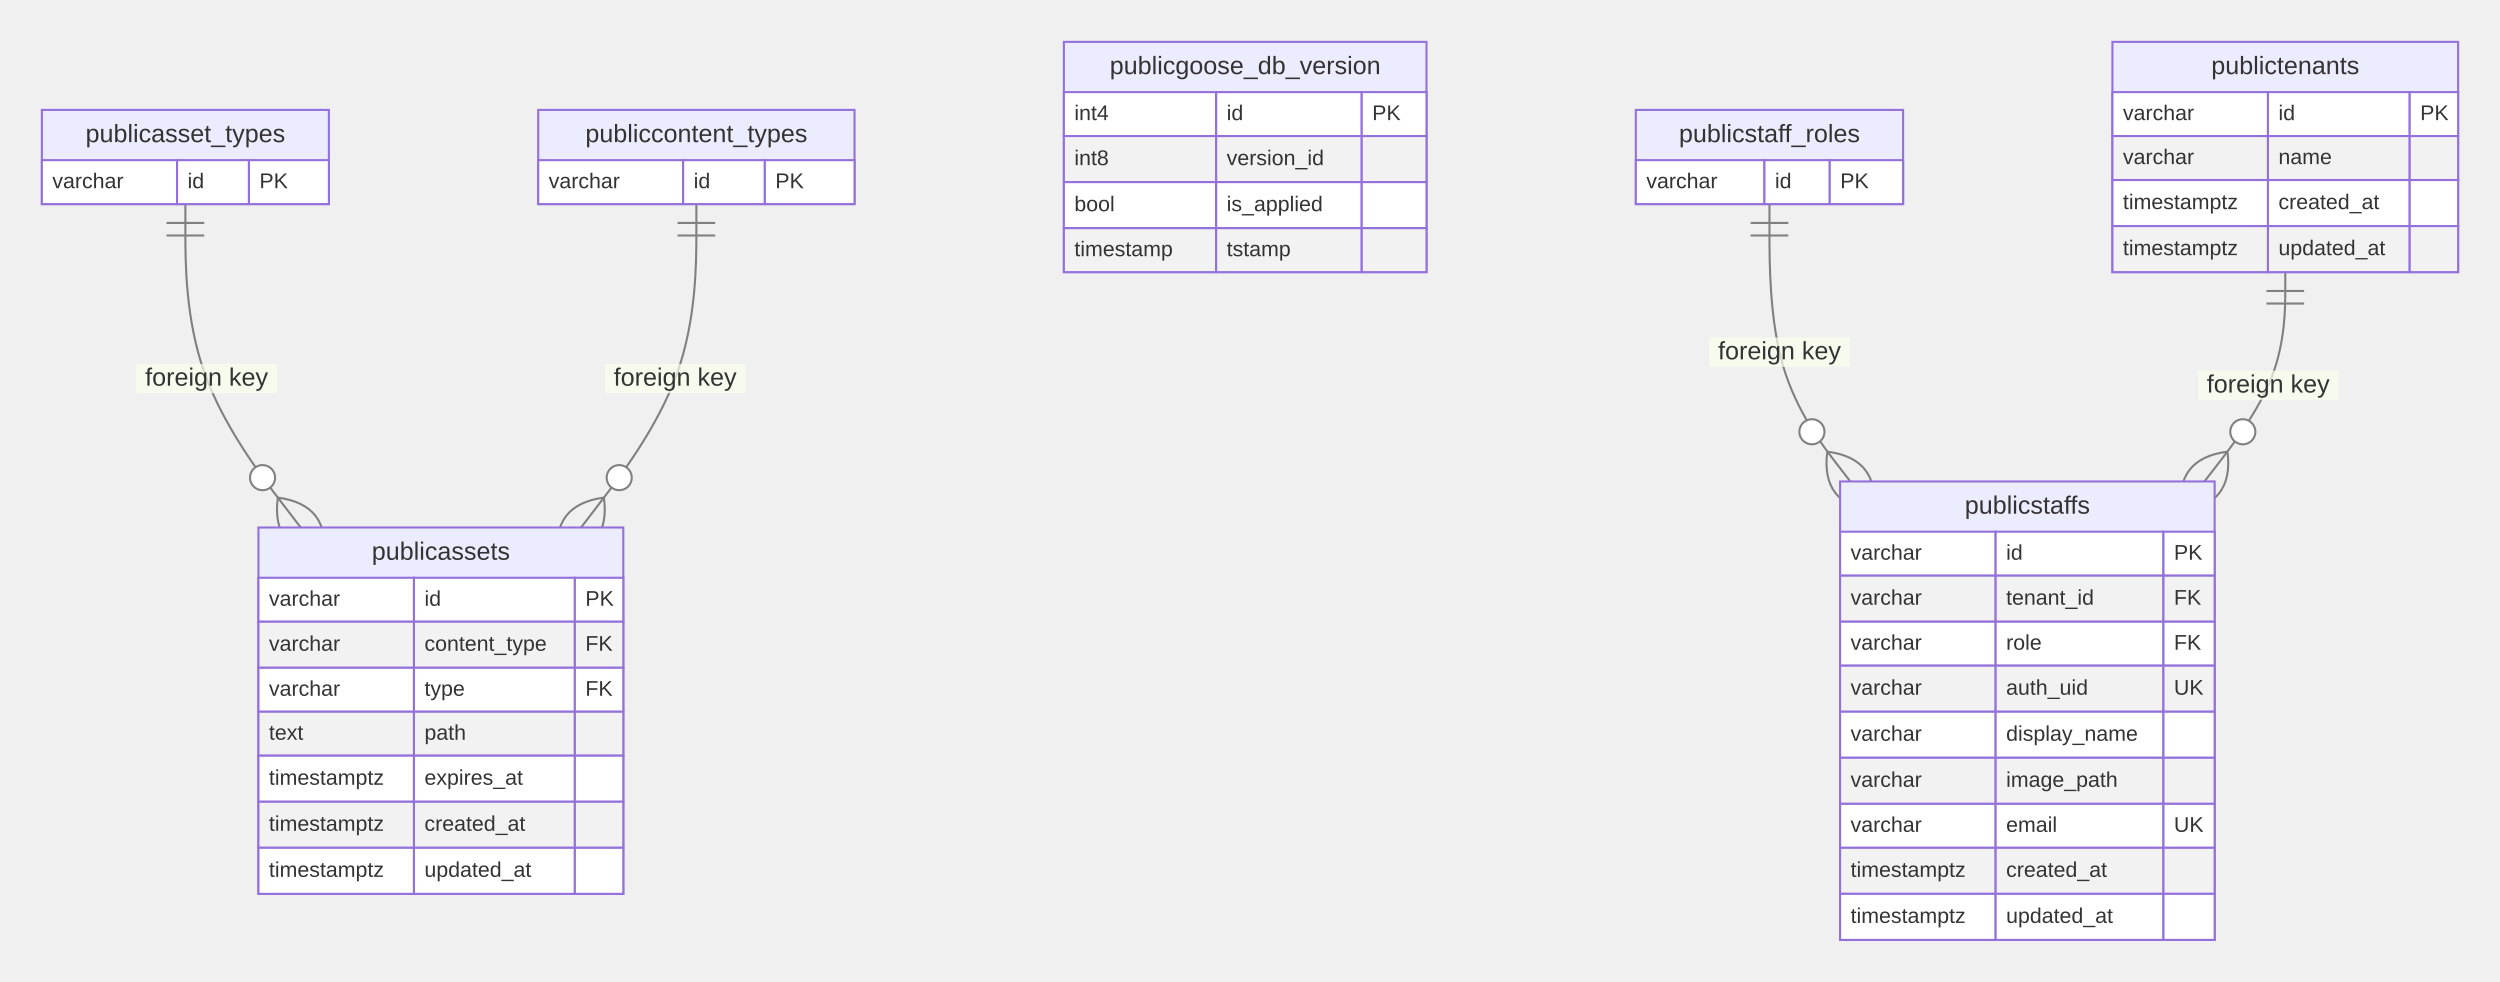
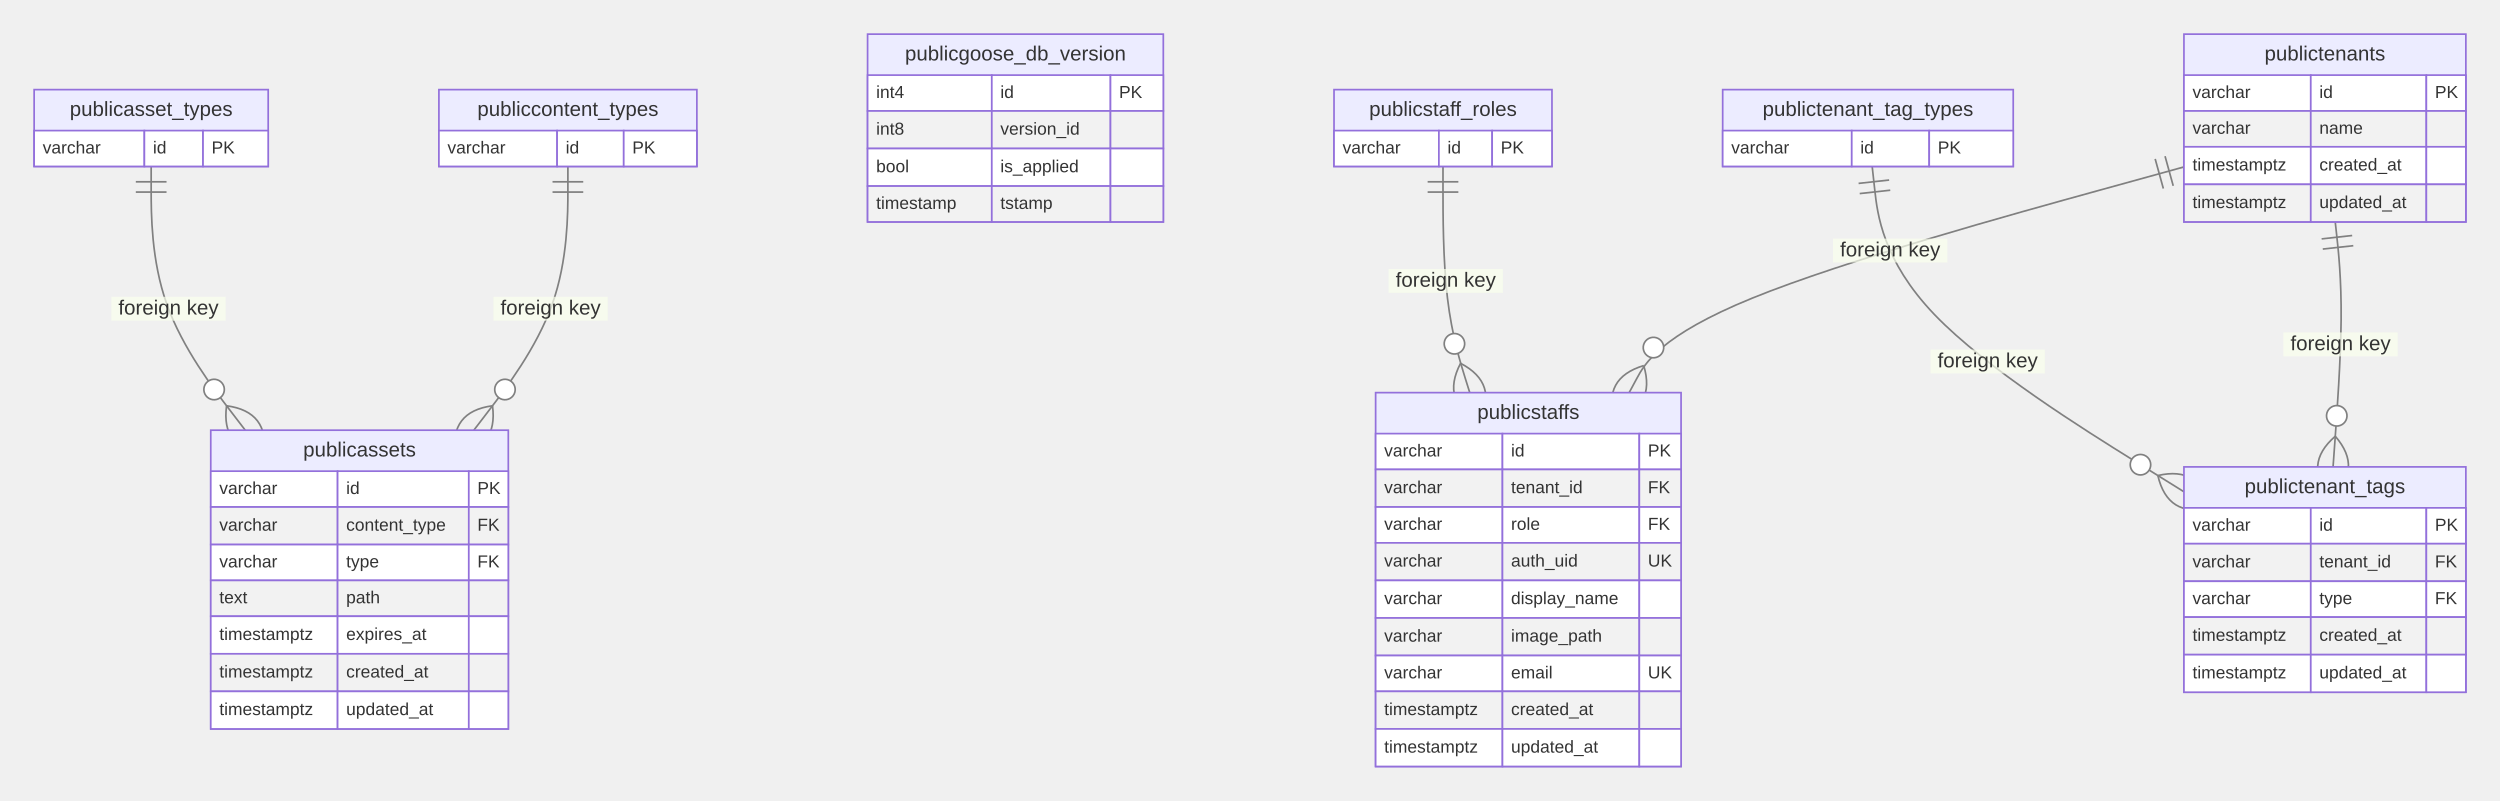
- <svg xmlns="http://www.w3.org/2000/svg" aria-roledescription="er" role="graphics-document document" viewBox="0 0 1194.268 469" style="max-width: 1194.27px; background-color: white;" width="100%" id="my-svg">
+ <svg xmlns="http://www.w3.org/2000/svg" aria-roledescription="er" role="graphics-document document" viewBox="0 0 1464.471 469" style="max-width: 1464.47px; background-color: white;" width="100%" id="my-svg">
  <style>#my-svg{font-family:"trebuchet ms",verdana,arial,sans-serif;font-size:16px;fill:#333;}#my-svg .error-icon{fill:#552222;}#my-svg .error-text{fill:#552222;stroke:#552222;}#my-svg .edge-thickness-normal{stroke-width:1px;}#my-svg .edge-thickness-thick{stroke-width:3.5px;}#my-svg .edge-pattern-solid{stroke-dasharray:0;}#my-svg .edge-thickness-invisible{stroke-width:0;fill:none;}#my-svg .edge-pattern-dashed{stroke-dasharray:3;}#my-svg .edge-pattern-dotted{stroke-dasharray:2;}#my-svg .marker{fill:#333333;stroke:#333333;}#my-svg .marker.cross{stroke:#333333;}#my-svg svg{font-family:"trebuchet ms",verdana,arial,sans-serif;font-size:16px;}#my-svg p{margin:0;}#my-svg .entityBox{fill:#ECECFF;stroke:#9370DB;}#my-svg .attributeBoxOdd{fill:#ffffff;stroke:#9370DB;}#my-svg .attributeBoxEven{fill:#f2f2f2;stroke:#9370DB;}#my-svg .relationshipLabelBox{fill:hsl(80, 100%, 96.275%);opacity:0.7;background-color:hsl(80, 100%, 96.275%);}#my-svg .relationshipLabelBox rect{opacity:0.5;}#my-svg .relationshipLine{stroke:#333333;}#my-svg .entityTitleText{text-anchor:middle;font-size:18px;fill:#333;}#my-svg #MD_PARENT_START{fill:#f5f5f5!important;stroke:#333333!important;stroke-width:1;}#my-svg #MD_PARENT_END{fill:#f5f5f5!important;stroke:#333333!important;stroke-width:1;}#my-svg :root{--mermaid-font-family:"trebuchet ms",verdana,arial,sans-serif;}</style>
  <g />
  <defs>
    <marker orient="auto" markerHeight="240" markerWidth="190" refY="7" refX="0" id="MD_PARENT_START">
      <path d="M 18,7 L9,13 L1,7 L9,1 Z" />
    </marker>
  </defs>
  <defs>
    <marker orient="auto" markerHeight="28" markerWidth="20" refY="7" refX="19" id="MD_PARENT_END">
      <path d="M 18,7 L9,13 L1,7 L9,1 Z" />
    </marker>
  </defs>
  <defs>
    <marker orient="auto" markerHeight="18" markerWidth="18" refY="9" refX="0" id="ONLY_ONE_START">
      <path d="M9,0 L9,18 M15,0 L15,18" fill="none" stroke="gray" />
    </marker>
  </defs>
  <defs>
    <marker orient="auto" markerHeight="18" markerWidth="18" refY="9" refX="18" id="ONLY_ONE_END">
      <path d="M3,0 L3,18 M9,0 L9,18" fill="none" stroke="gray" />
    </marker>
  </defs>
  <defs>
    <marker orient="auto" markerHeight="18" markerWidth="30" refY="9" refX="0" id="ZERO_OR_ONE_START">
      <circle r="6" cy="9" cx="21" fill="white" stroke="gray" />
      <path d="M9,0 L9,18" fill="none" stroke="gray" />
    </marker>
  </defs>
  <defs>
    <marker orient="auto" markerHeight="18" markerWidth="30" refY="9" refX="30" id="ZERO_OR_ONE_END">
      <circle r="6" cy="9" cx="9" fill="white" stroke="gray" />
      <path d="M21,0 L21,18" fill="none" stroke="gray" />
    </marker>
  </defs>
  <defs>
    <marker orient="auto" markerHeight="36" markerWidth="45" refY="18" refX="18" id="ONE_OR_MORE_START">
      <path d="M0,18 Q 18,0 36,18 Q 18,36 0,18 M42,9 L42,27" fill="none" stroke="gray" />
    </marker>
  </defs>
  <defs>
    <marker orient="auto" markerHeight="36" markerWidth="45" refY="18" refX="27" id="ONE_OR_MORE_END">
      <path d="M3,9 L3,27 M9,18 Q27,0 45,18 Q27,36 9,18" fill="none" stroke="gray" />
    </marker>
  </defs>
  <defs>
    <marker orient="auto" markerHeight="36" markerWidth="57" refY="18" refX="18" id="ZERO_OR_MORE_START">
      <circle r="6" cy="18" cx="48" fill="white" stroke="gray" />
      <path d="M0,18 Q18,0 36,18 Q18,36 0,18" fill="none" stroke="gray" />
    </marker>
  </defs>
  <defs>
    <marker orient="auto" markerHeight="36" markerWidth="57" refY="18" refX="39" id="ZERO_OR_MORE_END">
      <circle r="6" cy="18" cx="9" fill="white" stroke="gray" />
      <path d="M21,18 Q39,0 57,18 Q39,36 21,18" fill="none" stroke="gray" />
    </marker>
  </defs>
  <path style="stroke: gray; fill: none;" marker-start="url(#ONLY_ONE_START)" marker-end="url(#ZERO_OR_MORE_END)" d="M88.555,97.5L88.555,111.25C88.555,125,88.555,152.5,97.737,178.25C106.92,204,125.286,228,134.469,240L143.651,252" class="er relationshipLine" />
  <path style="stroke: gray; fill: none;" marker-start="url(#ONLY_ONE_START)" marker-end="url(#ZERO_OR_MORE_END)" d="M332.664,97.5L332.664,111.25C332.664,125,332.664,152.5,323.481,178.25C314.298,204,295.933,228,286.75,240L277.567,252" class="er relationshipLine" />
-   <path style="stroke: gray; fill: none;" marker-start="url(#ONLY_ONE_START)" marker-end="url(#ZERO_OR_MORE_END)" d="M845.289,97.5L845.289,111.25C845.289,125,845.289,152.5,851.726,174.583C858.163,196.667,871.037,213.333,877.474,221.667L883.911,230" class="er relationshipLine" />
-   <path style="stroke: gray; fill: none;" marker-start="url(#ONLY_ONE_START)" marker-end="url(#ZERO_OR_MORE_END)" d="M1091.697,130L1091.697,138.333C1091.697,146.667,1091.697,163.333,1085.26,180C1078.823,196.667,1065.949,213.333,1059.512,221.667L1053.075,230" class="er relationshipLine" />
+   <path style="stroke: gray; fill: none;" marker-start="url(#ONLY_ONE_START)" marker-end="url(#ZERO_OR_MORE_END)" d="M845.289,97.5L845.289,111.25C845.289,125,845.289,152.5,847.901,174.583C850.514,196.667,855.738,213.333,858.351,221.667L860.963,230" class="er relationshipLine" />
+   <path style="stroke: gray; fill: none;" marker-start="url(#ONLY_ONE_START)" marker-end="url(#ZERO_OR_MORE_END)" d="M1096.701,97.5L1098.214,111.25C1099.726,125,1102.75,152.5,1133.188,184.263C1163.626,216.026,1221.477,252.053,1250.403,270.066L1279.328,288.079" class="er relationshipLine" />
+   <path style="stroke: gray; fill: none;" marker-start="url(#ONLY_ONE_START)" marker-end="url(#ZERO_OR_MORE_END)" d="M1279.328,97.78L1229.658,111.484C1179.987,125.187,1080.647,152.593,1026.482,174.63C972.318,196.667,963.33,213.333,958.836,221.667L954.342,230" class="er relationshipLine" />
+   <path style="stroke: gray; fill: none;" marker-start="url(#ONLY_ONE_START)" marker-end="url(#ZERO_OR_MORE_END)" d="M1367.949,130L1368.866,138.333C1369.782,146.667,1371.615,163.333,1371.403,187.25C1371.192,211.167,1368.935,242.333,1367.807,257.917L1366.678,273.5" class="er relationshipLine" />
  <g transform="translate(20,52.5 )" id="entity-publicassettypes-22f57263-1b66-5f02-8660-67bf4ac0bf66">
    <rect height="45" width="137.109" y="0" x="0" class="er entityBox" />
    <text style="dominant-baseline: middle; text-anchor: middle; font-size: 12px;" transform="translate(68.55469,12)" y="0" x="0" id="text-entity-publicassettypes-22f57263-1b66-5f02-8660-67bf4ac0bf66" class="er entityLabel">publicasset_types</text>
    <rect height="21" width="64.576" y="24" x="0" class="er attributeBoxOdd" />
    <text style="dominant-baseline: middle; font-size: 10.2px;" transform="translate(5,34.5)" y="0" x="0" id="text-entity-publicassettypes-22f57263-1b66-5f02-8660-67bf4ac0bf66-attr-1-type" class="er entityLabel">varchar</text>
    <rect height="21" width="34.351" y="24" x="64.576" class="er attributeBoxOdd" />
    <text style="dominant-baseline: middle; font-size: 10.2px;" transform="translate(69.57567,34.5)" y="0" x="0" id="text-entity-publicassettypes-22f57263-1b66-5f02-8660-67bf4ac0bf66-attr-1-name" class="er entityLabel">id</text>
    <rect height="21" width="38.182" y="24" x="98.927" class="er attributeBoxOdd" />
    <text style="dominant-baseline: middle; font-size: 10.2px;" transform="translate(103.9271,34.5)" y="0" x="0" id="text-entity-publicassettypes-22f57263-1b66-5f02-8660-67bf4ac0bf66-attr-1-key" class="er entityLabel">PK</text>
  </g>
  <g transform="translate(257.1094,52.5 )" id="entity-publiccontenttypes-d1a2bfc0-9ae7-5671-b8ec-1878e8e70073">
    <rect height="45" width="151.109" y="0" x="0" class="er entityBox" />
    <text style="dominant-baseline: middle; text-anchor: middle; font-size: 12px;" transform="translate(75.55469,12)" y="0" x="0" id="text-entity-publiccontenttypes-d1a2bfc0-9ae7-5671-b8ec-1878e8e70073" class="er entityLabel">publiccontent_types</text>
    <rect height="21" width="69.242" y="24" x="0" class="er attributeBoxOdd" />
    <text style="dominant-baseline: middle; font-size: 10.2px;" transform="translate(5,34.5)" y="0" x="0" id="text-entity-publiccontenttypes-d1a2bfc0-9ae7-5671-b8ec-1878e8e70073-attr-1-type" class="er entityLabel">varchar</text>
    <rect height="21" width="39.018" y="24" x="69.242" class="er attributeBoxOdd" />
    <text style="dominant-baseline: middle; font-size: 10.2px;" transform="translate(74.24234,34.5)" y="0" x="0" id="text-entity-publiccontenttypes-d1a2bfc0-9ae7-5671-b8ec-1878e8e70073-attr-1-name" class="er entityLabel">id</text>
    <rect height="21" width="42.849" y="24" x="108.26" class="er attributeBoxOdd" />
    <text style="dominant-baseline: middle; font-size: 10.2px;" transform="translate(113.2604,34.5)" y="0" x="0" id="text-entity-publiccontenttypes-d1a2bfc0-9ae7-5671-b8ec-1878e8e70073-attr-1-key" class="er entityLabel">PK</text>
  </g>
  <g transform="translate(508.2188,20 )" id="entity-publicgoosedbversion-1964ee7c-68ca-58cb-98fb-c308cf65aafa">
    <rect height="110" width="173.234" y="0" x="0" class="er entityBox" />
    <text style="dominant-baseline: middle; text-anchor: middle; font-size: 12px;" transform="translate(86.61719,12)" y="0" x="0" id="text-entity-publicgoosedbversion-1964ee7c-68ca-58cb-98fb-c308cf65aafa" class="er entityLabel">publicgoose_db_version</text>
    <rect height="21" width="72.76" y="24" x="0" class="er attributeBoxOdd" />
    <text style="dominant-baseline: middle; font-size: 10.2px;" transform="translate(5,34.5)" y="0" x="0" id="text-entity-publicgoosedbversion-1964ee7c-68ca-58cb-98fb-c308cf65aafa-attr-1-type" class="er entityLabel">int4</text>
    <rect height="21" width="69.525" y="24" x="72.76" class="er attributeBoxOdd" />
    <text style="dominant-baseline: middle; font-size: 10.2px;" transform="translate(77.75951,34.5)" y="0" x="0" id="text-entity-publicgoosedbversion-1964ee7c-68ca-58cb-98fb-c308cf65aafa-attr-1-name" class="er entityLabel">id</text>
    <rect height="21" width="30.95" y="24" x="142.285" class="er attributeBoxOdd" />
    <text style="dominant-baseline: middle; font-size: 10.2px;" transform="translate(147.2846,34.5)" y="0" x="0" id="text-entity-publicgoosedbversion-1964ee7c-68ca-58cb-98fb-c308cf65aafa-attr-1-key" class="er entityLabel">PK</text>
    <rect height="22" width="72.76" y="45" x="0" class="er attributeBoxEven" />
    <text style="dominant-baseline: middle; font-size: 10.2px;" transform="translate(5,56)" y="0" x="0" id="text-entity-publicgoosedbversion-1964ee7c-68ca-58cb-98fb-c308cf65aafa-attr-2-type" class="er entityLabel">int8</text>
    <rect height="22" width="69.525" y="45" x="72.76" class="er attributeBoxEven" />
    <text style="dominant-baseline: middle; font-size: 10.2px;" transform="translate(77.75951,56)" y="0" x="0" id="text-entity-publicgoosedbversion-1964ee7c-68ca-58cb-98fb-c308cf65aafa-attr-2-name" class="er entityLabel">version_id</text>
    <rect height="22" width="30.95" y="45" x="142.285" class="er attributeBoxEven" />
    <text style="dominant-baseline: middle; font-size: 10.2px;" transform="translate(147.2846,56)" y="0" x="0" id="text-entity-publicgoosedbversion-1964ee7c-68ca-58cb-98fb-c308cf65aafa-attr-2-key" class="er entityLabel" />
    <rect height="22" width="72.76" y="67" x="0" class="er attributeBoxOdd" />
    <text style="dominant-baseline: middle; font-size: 10.2px;" transform="translate(5,78)" y="0" x="0" id="text-entity-publicgoosedbversion-1964ee7c-68ca-58cb-98fb-c308cf65aafa-attr-3-type" class="er entityLabel">bool</text>
    <rect height="22" width="69.525" y="67" x="72.76" class="er attributeBoxOdd" />
    <text style="dominant-baseline: middle; font-size: 10.2px;" transform="translate(77.75951,78)" y="0" x="0" id="text-entity-publicgoosedbversion-1964ee7c-68ca-58cb-98fb-c308cf65aafa-attr-3-name" class="er entityLabel">is_applied</text>
    <rect height="22" width="30.95" y="67" x="142.285" class="er attributeBoxOdd" />
    <text style="dominant-baseline: middle; font-size: 10.2px;" transform="translate(147.2846,78)" y="0" x="0" id="text-entity-publicgoosedbversion-1964ee7c-68ca-58cb-98fb-c308cf65aafa-attr-3-key" class="er entityLabel" />
    <rect height="21" width="72.76" y="89" x="0" class="er attributeBoxEven" />
    <text style="dominant-baseline: middle; font-size: 10.2px;" transform="translate(5,99.5)" y="0" x="0" id="text-entity-publicgoosedbversion-1964ee7c-68ca-58cb-98fb-c308cf65aafa-attr-4-type" class="er entityLabel">timestamp</text>
    <rect height="21" width="69.525" y="89" x="72.76" class="er attributeBoxEven" />
    <text style="dominant-baseline: middle; font-size: 10.2px;" transform="translate(77.75951,99.5)" y="0" x="0" id="text-entity-publicgoosedbversion-1964ee7c-68ca-58cb-98fb-c308cf65aafa-attr-4-name" class="er entityLabel">tstamp</text>
    <rect height="21" width="30.95" y="89" x="142.285" class="er attributeBoxEven" />
    <text style="dominant-baseline: middle; font-size: 10.2px;" transform="translate(147.2846,99.5)" y="0" x="0" id="text-entity-publicgoosedbversion-1964ee7c-68ca-58cb-98fb-c308cf65aafa-attr-4-key" class="er entityLabel" />
  </g>
  <g transform="translate(781.4531,52.5 )" id="entity-publicstaffroles-f675a3a1-74d9-5b58-9cf8-4b32f8ec32d9">
    <rect height="45" width="127.672" y="0" x="0" class="er entityBox" />
    <text style="dominant-baseline: middle; text-anchor: middle; font-size: 12px;" transform="translate(63.83594,12)" y="0" x="0" id="text-entity-publicstaffroles-f675a3a1-74d9-5b58-9cf8-4b32f8ec32d9" class="er entityLabel">publicstaff_roles</text>
    <rect height="21" width="61.43" y="24" x="0" class="er attributeBoxOdd" />
    <text style="dominant-baseline: middle; font-size: 10.2px;" transform="translate(5,34.5)" y="0" x="0" id="text-entity-publicstaffroles-f675a3a1-74d9-5b58-9cf8-4b32f8ec32d9-attr-1-type" class="er entityLabel">varchar</text>
    <rect height="21" width="31.206" y="24" x="61.43" class="er attributeBoxOdd" />
    <text style="dominant-baseline: middle; font-size: 10.2px;" transform="translate(66.42984,34.5)" y="0" x="0" id="text-entity-publicstaffroles-f675a3a1-74d9-5b58-9cf8-4b32f8ec32d9-attr-1-name" class="er entityLabel">id</text>
    <rect height="21" width="35.036" y="24" x="92.635" class="er attributeBoxOdd" />
    <text style="dominant-baseline: middle; font-size: 10.2px;" transform="translate(97.63544,34.5)" y="0" x="0" id="text-entity-publicstaffroles-f675a3a1-74d9-5b58-9cf8-4b32f8ec32d9-attr-1-key" class="er entityLabel">PK</text>
  </g>
-   <g transform="translate(1009.125,20 )" id="entity-publictenants-7a89df9d-e62a-5cfd-80ad-995dca9dd830">
+   <g transform="translate(1009.125,52.5 )" id="entity-publictenanttagtypes-952e79b4-61cd-5aed-a6f6-71febbb307eb">
+     <rect height="45" width="170.203" y="0" x="0" class="er entityBox" />
+     <text style="dominant-baseline: middle; text-anchor: middle; font-size: 12px;" transform="translate(85.10156,12)" y="0" x="0" id="text-entity-publictenanttagtypes-952e79b4-61cd-5aed-a6f6-71febbb307eb" class="er entityLabel">publictenant_tag_types</text>
+     <rect height="21" width="75.607" y="24" x="0" class="er attributeBoxOdd" />
+     <text style="dominant-baseline: middle; font-size: 10.2px;" transform="translate(5,34.5)" y="0" x="0" id="text-entity-publictenanttagtypes-952e79b4-61cd-5aed-a6f6-71febbb307eb-attr-1-type" class="er entityLabel">varchar</text>
+     <rect height="21" width="45.383" y="24" x="75.607" class="er attributeBoxOdd" />
+     <text style="dominant-baseline: middle; font-size: 10.2px;" transform="translate(80.60692,34.5)" y="0" x="0" id="text-entity-publictenanttagtypes-952e79b4-61cd-5aed-a6f6-71febbb307eb-attr-1-name" class="er entityLabel">id</text>
+     <rect height="21" width="49.214" y="24" x="120.99" class="er attributeBoxOdd" />
+     <text style="dominant-baseline: middle; font-size: 10.2px;" transform="translate(125.9896,34.5)" y="0" x="0" id="text-entity-publictenanttagtypes-952e79b4-61cd-5aed-a6f6-71febbb307eb-attr-1-key" class="er entityLabel">PK</text>
+   </g>
+   <g transform="translate(1279.328,20 )" id="entity-publictenants-7a89df9d-e62a-5cfd-80ad-995dca9dd830">
    <rect height="110" width="165.143" y="0" x="0" class="er entityBox" />
    <text style="dominant-baseline: middle; text-anchor: middle; font-size: 12px;" transform="translate(82.57167,12)" y="0" x="0" id="text-entity-publictenants-7a89df9d-e62a-5cfd-80ad-995dca9dd830" class="er entityLabel">publictenants</text>
    <rect height="21" width="74.297" y="24" x="0" class="er attributeBoxOdd" />
    <text style="dominant-baseline: middle; font-size: 10.2px;" transform="translate(5,34.5)" y="0" x="0" id="text-entity-publictenants-7a89df9d-e62a-5cfd-80ad-995dca9dd830-attr-1-type" class="er entityLabel">varchar</text>
    <rect height="21" width="67.703" y="24" x="74.297" class="er attributeBoxOdd" />
    <text style="dominant-baseline: middle; font-size: 10.2px;" transform="translate(79.29688,34.5)" y="0" x="0" id="text-entity-publictenants-7a89df9d-e62a-5cfd-80ad-995dca9dd830-attr-1-name" class="er entityLabel">id</text>
    <rect height="21" width="23.143" y="24" x="142" class="er attributeBoxOdd" />
    <text style="dominant-baseline: middle; font-size: 10.2px;" transform="translate(147,34.5)" y="0" x="0" id="text-entity-publictenants-7a89df9d-e62a-5cfd-80ad-995dca9dd830-attr-1-key" class="er entityLabel">PK</text>
    <rect height="21" width="74.297" y="45" x="0" class="er attributeBoxEven" />
    <text style="dominant-baseline: middle; font-size: 10.2px;" transform="translate(5,55.5)" y="0" x="0" id="text-entity-publictenants-7a89df9d-e62a-5cfd-80ad-995dca9dd830-attr-2-type" class="er entityLabel">varchar</text>
    <rect height="21" width="67.703" y="45" x="74.297" class="er attributeBoxEven" />
    <text style="dominant-baseline: middle; font-size: 10.2px;" transform="translate(79.29688,55.5)" y="0" x="0" id="text-entity-publictenants-7a89df9d-e62a-5cfd-80ad-995dca9dd830-attr-2-name" class="er entityLabel">name</text>
    <rect height="21" width="23.143" y="45" x="142" class="er attributeBoxEven" />
    <text style="dominant-baseline: middle; font-size: 10.2px;" transform="translate(147,55.5)" y="0" x="0" id="text-entity-publictenants-7a89df9d-e62a-5cfd-80ad-995dca9dd830-attr-2-key" class="er entityLabel" />
    <rect height="22" width="74.297" y="66" x="0" class="er attributeBoxOdd" />
    <text style="dominant-baseline: middle; font-size: 10.2px;" transform="translate(5,77)" y="0" x="0" id="text-entity-publictenants-7a89df9d-e62a-5cfd-80ad-995dca9dd830-attr-3-type" class="er entityLabel">timestamptz</text>
    <rect height="22" width="67.703" y="66" x="74.297" class="er attributeBoxOdd" />
    <text style="dominant-baseline: middle; font-size: 10.2px;" transform="translate(79.29688,77)" y="0" x="0" id="text-entity-publictenants-7a89df9d-e62a-5cfd-80ad-995dca9dd830-attr-3-name" class="er entityLabel">created_at</text>
    <rect height="22" width="23.143" y="66" x="142" class="er attributeBoxOdd" />
    <text style="dominant-baseline: middle; font-size: 10.2px;" transform="translate(147,77)" y="0" x="0" id="text-entity-publictenants-7a89df9d-e62a-5cfd-80ad-995dca9dd830-attr-3-key" class="er entityLabel" />
    <rect height="22" width="74.297" y="88" x="0" class="er attributeBoxEven" />
    <text style="dominant-baseline: middle; font-size: 10.2px;" transform="translate(5,99)" y="0" x="0" id="text-entity-publictenants-7a89df9d-e62a-5cfd-80ad-995dca9dd830-attr-4-type" class="er entityLabel">timestamptz</text>
    <rect height="22" width="67.703" y="88" x="74.297" class="er attributeBoxEven" />
    <text style="dominant-baseline: middle; font-size: 10.2px;" transform="translate(79.29688,99)" y="0" x="0" id="text-entity-publictenants-7a89df9d-e62a-5cfd-80ad-995dca9dd830-attr-4-name" class="er entityLabel">updated_at</text>
    <rect height="22" width="23.143" y="88" x="142" class="er attributeBoxEven" />
    <text style="dominant-baseline: middle; font-size: 10.2px;" transform="translate(147,99)" y="0" x="0" id="text-entity-publictenants-7a89df9d-e62a-5cfd-80ad-995dca9dd830-attr-4-key" class="er entityLabel" />
  </g>
  <g transform="translate(123.4596,252 )" id="entity-publicassets-f68f14ba-438a-5946-baaf-ed49ca5b2384">
    <rect height="175" width="174.3" y="0" x="0" class="er entityBox" />
    <text style="dominant-baseline: middle; text-anchor: middle; font-size: 12px;" transform="translate(87.1498,12)" y="0" x="0" id="text-entity-publicassets-f68f14ba-438a-5946-baaf-ed49ca5b2384" class="er entityLabel">publicassets</text>
    <rect height="21" width="74.297" y="24" x="0" class="er attributeBoxOdd" />
    <text style="dominant-baseline: middle; font-size: 10.2px;" transform="translate(5,34.5)" y="0" x="0" id="text-entity-publicassets-f68f14ba-438a-5946-baaf-ed49ca5b2384-attr-1-type" class="er entityLabel">varchar</text>
    <rect height="21" width="76.859" y="24" x="74.297" class="er attributeBoxOdd" />
    <text style="dominant-baseline: middle; font-size: 10.2px;" transform="translate(79.29688,34.5)" y="0" x="0" id="text-entity-publicassets-f68f14ba-438a-5946-baaf-ed49ca5b2384-attr-1-name" class="er entityLabel">id</text>
    <rect height="21" width="23.143" y="24" x="151.156" class="er attributeBoxOdd" />
    <text style="dominant-baseline: middle; font-size: 10.2px;" transform="translate(156.1562,34.5)" y="0" x="0" id="text-entity-publicassets-f68f14ba-438a-5946-baaf-ed49ca5b2384-attr-1-key" class="er entityLabel">PK</text>
    <rect height="22" width="74.297" y="45" x="0" class="er attributeBoxEven" />
    <text style="dominant-baseline: middle; font-size: 10.2px;" transform="translate(5,56)" y="0" x="0" id="text-entity-publicassets-f68f14ba-438a-5946-baaf-ed49ca5b2384-attr-2-type" class="er entityLabel">varchar</text>
    <rect height="22" width="76.859" y="45" x="74.297" class="er attributeBoxEven" />
    <text style="dominant-baseline: middle; font-size: 10.2px;" transform="translate(79.29688,56)" y="0" x="0" id="text-entity-publicassets-f68f14ba-438a-5946-baaf-ed49ca5b2384-attr-2-name" class="er entityLabel">content_type</text>
    <rect height="22" width="23.143" y="45" x="151.156" class="er attributeBoxEven" />
    <text style="dominant-baseline: middle; font-size: 10.2px;" transform="translate(156.1562,56)" y="0" x="0" id="text-entity-publicassets-f68f14ba-438a-5946-baaf-ed49ca5b2384-attr-2-key" class="er entityLabel">FK</text>
    <rect height="21" width="74.297" y="67" x="0" class="er attributeBoxOdd" />
    <text style="dominant-baseline: middle; font-size: 10.2px;" transform="translate(5,77.5)" y="0" x="0" id="text-entity-publicassets-f68f14ba-438a-5946-baaf-ed49ca5b2384-attr-3-type" class="er entityLabel">varchar</text>
    <rect height="21" width="76.859" y="67" x="74.297" class="er attributeBoxOdd" />
    <text style="dominant-baseline: middle; font-size: 10.2px;" transform="translate(79.29688,77.5)" y="0" x="0" id="text-entity-publicassets-f68f14ba-438a-5946-baaf-ed49ca5b2384-attr-3-name" class="er entityLabel">type</text>
    <rect height="21" width="23.143" y="67" x="151.156" class="er attributeBoxOdd" />
    <text style="dominant-baseline: middle; font-size: 10.2px;" transform="translate(156.1562,77.5)" y="0" x="0" id="text-entity-publicassets-f68f14ba-438a-5946-baaf-ed49ca5b2384-attr-3-key" class="er entityLabel">FK</text>
    <rect height="21" width="74.297" y="88" x="0" class="er attributeBoxEven" />
    <text style="dominant-baseline: middle; font-size: 10.2px;" transform="translate(5,98.5)" y="0" x="0" id="text-entity-publicassets-f68f14ba-438a-5946-baaf-ed49ca5b2384-attr-4-type" class="er entityLabel">text</text>
    <rect height="21" width="76.859" y="88" x="74.297" class="er attributeBoxEven" />
    <text style="dominant-baseline: middle; font-size: 10.2px;" transform="translate(79.29688,98.5)" y="0" x="0" id="text-entity-publicassets-f68f14ba-438a-5946-baaf-ed49ca5b2384-attr-4-name" class="er entityLabel">path</text>
    <rect height="21" width="23.143" y="88" x="151.156" class="er attributeBoxEven" />
    <text style="dominant-baseline: middle; font-size: 10.2px;" transform="translate(156.1562,98.5)" y="0" x="0" id="text-entity-publicassets-f68f14ba-438a-5946-baaf-ed49ca5b2384-attr-4-key" class="er entityLabel" />
    <rect height="22" width="74.297" y="109" x="0" class="er attributeBoxOdd" />
    <text style="dominant-baseline: middle; font-size: 10.2px;" transform="translate(5,120)" y="0" x="0" id="text-entity-publicassets-f68f14ba-438a-5946-baaf-ed49ca5b2384-attr-5-type" class="er entityLabel">timestamptz</text>
    <rect height="22" width="76.859" y="109" x="74.297" class="er attributeBoxOdd" />
    <text style="dominant-baseline: middle; font-size: 10.2px;" transform="translate(79.29688,120)" y="0" x="0" id="text-entity-publicassets-f68f14ba-438a-5946-baaf-ed49ca5b2384-attr-5-name" class="er entityLabel">expires_at</text>
    <rect height="22" width="23.143" y="109" x="151.156" class="er attributeBoxOdd" />
    <text style="dominant-baseline: middle; font-size: 10.2px;" transform="translate(156.1562,120)" y="0" x="0" id="text-entity-publicassets-f68f14ba-438a-5946-baaf-ed49ca5b2384-attr-5-key" class="er entityLabel" />
    <rect height="22" width="74.297" y="131" x="0" class="er attributeBoxEven" />
    <text style="dominant-baseline: middle; font-size: 10.2px;" transform="translate(5,142)" y="0" x="0" id="text-entity-publicassets-f68f14ba-438a-5946-baaf-ed49ca5b2384-attr-6-type" class="er entityLabel">timestamptz</text>
    <rect height="22" width="76.859" y="131" x="74.297" class="er attributeBoxEven" />
    <text style="dominant-baseline: middle; font-size: 10.2px;" transform="translate(79.29688,142)" y="0" x="0" id="text-entity-publicassets-f68f14ba-438a-5946-baaf-ed49ca5b2384-attr-6-name" class="er entityLabel">created_at</text>
    <rect height="22" width="23.143" y="131" x="151.156" class="er attributeBoxEven" />
    <text style="dominant-baseline: middle; font-size: 10.2px;" transform="translate(156.1562,142)" y="0" x="0" id="text-entity-publicassets-f68f14ba-438a-5946-baaf-ed49ca5b2384-attr-6-key" class="er entityLabel" />
    <rect height="22" width="74.297" y="153" x="0" class="er attributeBoxOdd" />
    <text style="dominant-baseline: middle; font-size: 10.2px;" transform="translate(5,164)" y="0" x="0" id="text-entity-publicassets-f68f14ba-438a-5946-baaf-ed49ca5b2384-attr-7-type" class="er entityLabel">timestamptz</text>
    <rect height="22" width="76.859" y="153" x="74.297" class="er attributeBoxOdd" />
    <text style="dominant-baseline: middle; font-size: 10.2px;" transform="translate(79.29688,164)" y="0" x="0" id="text-entity-publicassets-f68f14ba-438a-5946-baaf-ed49ca5b2384-attr-7-name" class="er entityLabel">updated_at</text>
    <rect height="22" width="23.143" y="153" x="151.156" class="er attributeBoxOdd" />
    <text style="dominant-baseline: middle; font-size: 10.2px;" transform="translate(156.1562,164)" y="0" x="0" id="text-entity-publicassets-f68f14ba-438a-5946-baaf-ed49ca5b2384-attr-7-key" class="er entityLabel" />
  </g>
-   <g transform="translate(879.0302,230 )" id="entity-publicstaffs-14d9d75b-dcfa-56e9-9715-711782376447">
+   <g transform="translate(805.8264,230 )" id="entity-publicstaffs-14d9d75b-dcfa-56e9-9715-711782376447">
    <rect height="219" width="178.925" y="0" x="0" class="er entityBox" />
    <text style="dominant-baseline: middle; text-anchor: middle; font-size: 12px;" transform="translate(89.46266,12)" y="0" x="0" id="text-entity-publicstaffs-14d9d75b-dcfa-56e9-9715-711782376447" class="er entityLabel">publicstaffs</text>
    <rect height="21" width="74.297" y="24" x="0" class="er attributeBoxOdd" />
    <text style="dominant-baseline: middle; font-size: 10.2px;" transform="translate(5,34.5)" y="0" x="0" id="text-entity-publicstaffs-14d9d75b-dcfa-56e9-9715-711782376447-attr-1-type" class="er entityLabel">varchar</text>
    <rect height="21" width="80.172" y="24" x="74.297" class="er attributeBoxOdd" />
    <text style="dominant-baseline: middle; font-size: 10.2px;" transform="translate(79.29688,34.5)" y="0" x="0" id="text-entity-publicstaffs-14d9d75b-dcfa-56e9-9715-711782376447-attr-1-name" class="er entityLabel">id</text>
    <rect height="21" width="24.457" y="24" x="154.469" class="er attributeBoxOdd" />
    <text style="dominant-baseline: middle; font-size: 10.2px;" transform="translate(159.4688,34.5)" y="0" x="0" id="text-entity-publicstaffs-14d9d75b-dcfa-56e9-9715-711782376447-attr-1-key" class="er entityLabel">PK</text>
    <rect height="22" width="74.297" y="45" x="0" class="er attributeBoxEven" />
    <text style="dominant-baseline: middle; font-size: 10.2px;" transform="translate(5,56)" y="0" x="0" id="text-entity-publicstaffs-14d9d75b-dcfa-56e9-9715-711782376447-attr-2-type" class="er entityLabel">varchar</text>
    <rect height="22" width="80.172" y="45" x="74.297" class="er attributeBoxEven" />
    <text style="dominant-baseline: middle; font-size: 10.2px;" transform="translate(79.29688,56)" y="0" x="0" id="text-entity-publicstaffs-14d9d75b-dcfa-56e9-9715-711782376447-attr-2-name" class="er entityLabel">tenant_id</text>
    <rect height="22" width="24.457" y="45" x="154.469" class="er attributeBoxEven" />
    <text style="dominant-baseline: middle; font-size: 10.2px;" transform="translate(159.4688,56)" y="0" x="0" id="text-entity-publicstaffs-14d9d75b-dcfa-56e9-9715-711782376447-attr-2-key" class="er entityLabel">FK</text>
    <rect height="21" width="74.297" y="67" x="0" class="er attributeBoxOdd" />
    <text style="dominant-baseline: middle; font-size: 10.2px;" transform="translate(5,77.5)" y="0" x="0" id="text-entity-publicstaffs-14d9d75b-dcfa-56e9-9715-711782376447-attr-3-type" class="er entityLabel">varchar</text>
    <rect height="21" width="80.172" y="67" x="74.297" class="er attributeBoxOdd" />
    <text style="dominant-baseline: middle; font-size: 10.2px;" transform="translate(79.29688,77.5)" y="0" x="0" id="text-entity-publicstaffs-14d9d75b-dcfa-56e9-9715-711782376447-attr-3-name" class="er entityLabel">role</text>
    <rect height="21" width="24.457" y="67" x="154.469" class="er attributeBoxOdd" />
    <text style="dominant-baseline: middle; font-size: 10.2px;" transform="translate(159.4688,77.5)" y="0" x="0" id="text-entity-publicstaffs-14d9d75b-dcfa-56e9-9715-711782376447-attr-3-key" class="er entityLabel">FK</text>
    <rect height="22" width="74.297" y="88" x="0" class="er attributeBoxEven" />
    <text style="dominant-baseline: middle; font-size: 10.2px;" transform="translate(5,99)" y="0" x="0" id="text-entity-publicstaffs-14d9d75b-dcfa-56e9-9715-711782376447-attr-4-type" class="er entityLabel">varchar</text>
    <rect height="22" width="80.172" y="88" x="74.297" class="er attributeBoxEven" />
    <text style="dominant-baseline: middle; font-size: 10.2px;" transform="translate(79.29688,99)" y="0" x="0" id="text-entity-publicstaffs-14d9d75b-dcfa-56e9-9715-711782376447-attr-4-name" class="er entityLabel">auth_uid</text>
    <rect height="22" width="24.457" y="88" x="154.469" class="er attributeBoxEven" />
    <text style="dominant-baseline: middle; font-size: 10.2px;" transform="translate(159.4688,99)" y="0" x="0" id="text-entity-publicstaffs-14d9d75b-dcfa-56e9-9715-711782376447-attr-4-key" class="er entityLabel">UK</text>
    <rect height="22" width="74.297" y="110" x="0" class="er attributeBoxOdd" />
    <text style="dominant-baseline: middle; font-size: 10.2px;" transform="translate(5,121)" y="0" x="0" id="text-entity-publicstaffs-14d9d75b-dcfa-56e9-9715-711782376447-attr-5-type" class="er entityLabel">varchar</text>
    <rect height="22" width="80.172" y="110" x="74.297" class="er attributeBoxOdd" />
    <text style="dominant-baseline: middle; font-size: 10.2px;" transform="translate(79.29688,121)" y="0" x="0" id="text-entity-publicstaffs-14d9d75b-dcfa-56e9-9715-711782376447-attr-5-name" class="er entityLabel">display_name</text>
    <rect height="22" width="24.457" y="110" x="154.469" class="er attributeBoxOdd" />
    <text style="dominant-baseline: middle; font-size: 10.2px;" transform="translate(159.4688,121)" y="0" x="0" id="text-entity-publicstaffs-14d9d75b-dcfa-56e9-9715-711782376447-attr-5-key" class="er entityLabel" />
    <rect height="22" width="74.297" y="132" x="0" class="er attributeBoxEven" />
    <text style="dominant-baseline: middle; font-size: 10.2px;" transform="translate(5,143)" y="0" x="0" id="text-entity-publicstaffs-14d9d75b-dcfa-56e9-9715-711782376447-attr-6-type" class="er entityLabel">varchar</text>
    <rect height="22" width="80.172" y="132" x="74.297" class="er attributeBoxEven" />
    <text style="dominant-baseline: middle; font-size: 10.2px;" transform="translate(79.29688,143)" y="0" x="0" id="text-entity-publicstaffs-14d9d75b-dcfa-56e9-9715-711782376447-attr-6-name" class="er entityLabel">image_path</text>
    <rect height="22" width="24.457" y="132" x="154.469" class="er attributeBoxEven" />
    <text style="dominant-baseline: middle; font-size: 10.2px;" transform="translate(159.4688,143)" y="0" x="0" id="text-entity-publicstaffs-14d9d75b-dcfa-56e9-9715-711782376447-attr-6-key" class="er entityLabel" />
    <rect height="21" width="74.297" y="154" x="0" class="er attributeBoxOdd" />
    <text style="dominant-baseline: middle; font-size: 10.2px;" transform="translate(5,164.5)" y="0" x="0" id="text-entity-publicstaffs-14d9d75b-dcfa-56e9-9715-711782376447-attr-7-type" class="er entityLabel">varchar</text>
    <rect height="21" width="80.172" y="154" x="74.297" class="er attributeBoxOdd" />
    <text style="dominant-baseline: middle; font-size: 10.2px;" transform="translate(79.29688,164.5)" y="0" x="0" id="text-entity-publicstaffs-14d9d75b-dcfa-56e9-9715-711782376447-attr-7-name" class="er entityLabel">email</text>
    <rect height="21" width="24.457" y="154" x="154.469" class="er attributeBoxOdd" />
    <text style="dominant-baseline: middle; font-size: 10.2px;" transform="translate(159.4688,164.5)" y="0" x="0" id="text-entity-publicstaffs-14d9d75b-dcfa-56e9-9715-711782376447-attr-7-key" class="er entityLabel">UK</text>
    <rect height="22" width="74.297" y="175" x="0" class="er attributeBoxEven" />
    <text style="dominant-baseline: middle; font-size: 10.2px;" transform="translate(5,186)" y="0" x="0" id="text-entity-publicstaffs-14d9d75b-dcfa-56e9-9715-711782376447-attr-8-type" class="er entityLabel">timestamptz</text>
    <rect height="22" width="80.172" y="175" x="74.297" class="er attributeBoxEven" />
    <text style="dominant-baseline: middle; font-size: 10.2px;" transform="translate(79.29688,186)" y="0" x="0" id="text-entity-publicstaffs-14d9d75b-dcfa-56e9-9715-711782376447-attr-8-name" class="er entityLabel">created_at</text>
    <rect height="22" width="24.457" y="175" x="154.469" class="er attributeBoxEven" />
    <text style="dominant-baseline: middle; font-size: 10.2px;" transform="translate(159.4688,186)" y="0" x="0" id="text-entity-publicstaffs-14d9d75b-dcfa-56e9-9715-711782376447-attr-8-key" class="er entityLabel" />
    <rect height="22" width="74.297" y="197" x="0" class="er attributeBoxOdd" />
    <text style="dominant-baseline: middle; font-size: 10.2px;" transform="translate(5,208)" y="0" x="0" id="text-entity-publicstaffs-14d9d75b-dcfa-56e9-9715-711782376447-attr-9-type" class="er entityLabel">timestamptz</text>
    <rect height="22" width="80.172" y="197" x="74.297" class="er attributeBoxOdd" />
    <text style="dominant-baseline: middle; font-size: 10.2px;" transform="translate(79.29688,208)" y="0" x="0" id="text-entity-publicstaffs-14d9d75b-dcfa-56e9-9715-711782376447-attr-9-name" class="er entityLabel">updated_at</text>
    <rect height="22" width="24.457" y="197" x="154.469" class="er attributeBoxOdd" />
    <text style="dominant-baseline: middle; font-size: 10.2px;" transform="translate(159.4688,208)" y="0" x="0" id="text-entity-publicstaffs-14d9d75b-dcfa-56e9-9715-711782376447-attr-9-key" class="er entityLabel" />
  </g>
+   <g transform="translate(1279.328,273.5 )" id="entity-publictenanttags-4d604c34-9619-5077-ab9c-7d04fefa74a5">
+     <rect height="132" width="165.143" y="0" x="0" class="er entityBox" />
+     <text style="dominant-baseline: middle; text-anchor: middle; font-size: 12px;" transform="translate(82.57167,12)" y="0" x="0" id="text-entity-publictenanttags-4d604c34-9619-5077-ab9c-7d04fefa74a5" class="er entityLabel">publictenant_tags</text>
+     <rect height="21" width="74.297" y="24" x="0" class="er attributeBoxOdd" />
+     <text style="dominant-baseline: middle; font-size: 10.2px;" transform="translate(5,34.5)" y="0" x="0" id="text-entity-publictenanttags-4d604c34-9619-5077-ab9c-7d04fefa74a5-attr-1-type" class="er entityLabel">varchar</text>
+     <rect height="21" width="67.703" y="24" x="74.297" class="er attributeBoxOdd" />
+     <text style="dominant-baseline: middle; font-size: 10.2px;" transform="translate(79.29688,34.5)" y="0" x="0" id="text-entity-publictenanttags-4d604c34-9619-5077-ab9c-7d04fefa74a5-attr-1-name" class="er entityLabel">id</text>
+     <rect height="21" width="23.143" y="24" x="142" class="er attributeBoxOdd" />
+     <text style="dominant-baseline: middle; font-size: 10.2px;" transform="translate(147,34.5)" y="0" x="0" id="text-entity-publictenanttags-4d604c34-9619-5077-ab9c-7d04fefa74a5-attr-1-key" class="er entityLabel">PK</text>
+     <rect height="22" width="74.297" y="45" x="0" class="er attributeBoxEven" />
+     <text style="dominant-baseline: middle; font-size: 10.2px;" transform="translate(5,56)" y="0" x="0" id="text-entity-publictenanttags-4d604c34-9619-5077-ab9c-7d04fefa74a5-attr-2-type" class="er entityLabel">varchar</text>
+     <rect height="22" width="67.703" y="45" x="74.297" class="er attributeBoxEven" />
+     <text style="dominant-baseline: middle; font-size: 10.2px;" transform="translate(79.29688,56)" y="0" x="0" id="text-entity-publictenanttags-4d604c34-9619-5077-ab9c-7d04fefa74a5-attr-2-name" class="er entityLabel">tenant_id</text>
+     <rect height="22" width="23.143" y="45" x="142" class="er attributeBoxEven" />
+     <text style="dominant-baseline: middle; font-size: 10.2px;" transform="translate(147,56)" y="0" x="0" id="text-entity-publictenanttags-4d604c34-9619-5077-ab9c-7d04fefa74a5-attr-2-key" class="er entityLabel">FK</text>
+     <rect height="21" width="74.297" y="67" x="0" class="er attributeBoxOdd" />
+     <text style="dominant-baseline: middle; font-size: 10.2px;" transform="translate(5,77.5)" y="0" x="0" id="text-entity-publictenanttags-4d604c34-9619-5077-ab9c-7d04fefa74a5-attr-3-type" class="er entityLabel">varchar</text>
+     <rect height="21" width="67.703" y="67" x="74.297" class="er attributeBoxOdd" />
+     <text style="dominant-baseline: middle; font-size: 10.2px;" transform="translate(79.29688,77.5)" y="0" x="0" id="text-entity-publictenanttags-4d604c34-9619-5077-ab9c-7d04fefa74a5-attr-3-name" class="er entityLabel">type</text>
+     <rect height="21" width="23.143" y="67" x="142" class="er attributeBoxOdd" />
+     <text style="dominant-baseline: middle; font-size: 10.2px;" transform="translate(147,77.5)" y="0" x="0" id="text-entity-publictenanttags-4d604c34-9619-5077-ab9c-7d04fefa74a5-attr-3-key" class="er entityLabel">FK</text>
+     <rect height="22" width="74.297" y="88" x="0" class="er attributeBoxEven" />
+     <text style="dominant-baseline: middle; font-size: 10.2px;" transform="translate(5,99)" y="0" x="0" id="text-entity-publictenanttags-4d604c34-9619-5077-ab9c-7d04fefa74a5-attr-4-type" class="er entityLabel">timestamptz</text>
+     <rect height="22" width="67.703" y="88" x="74.297" class="er attributeBoxEven" />
+     <text style="dominant-baseline: middle; font-size: 10.2px;" transform="translate(79.29688,99)" y="0" x="0" id="text-entity-publictenanttags-4d604c34-9619-5077-ab9c-7d04fefa74a5-attr-4-name" class="er entityLabel">created_at</text>
+     <rect height="22" width="23.143" y="88" x="142" class="er attributeBoxEven" />
+     <text style="dominant-baseline: middle; font-size: 10.2px;" transform="translate(147,99)" y="0" x="0" id="text-entity-publictenanttags-4d604c34-9619-5077-ab9c-7d04fefa74a5-attr-4-key" class="er entityLabel" />
+     <rect height="22" width="74.297" y="110" x="0" class="er attributeBoxOdd" />
+     <text style="dominant-baseline: middle; font-size: 10.2px;" transform="translate(5,121)" y="0" x="0" id="text-entity-publictenanttags-4d604c34-9619-5077-ab9c-7d04fefa74a5-attr-5-type" class="er entityLabel">timestamptz</text>
+     <rect height="22" width="67.703" y="110" x="74.297" class="er attributeBoxOdd" />
+     <text style="dominant-baseline: middle; font-size: 10.2px;" transform="translate(79.29688,121)" y="0" x="0" id="text-entity-publictenanttags-4d604c34-9619-5077-ab9c-7d04fefa74a5-attr-5-name" class="er entityLabel">updated_at</text>
+     <rect height="22" width="23.143" y="110" x="142" class="er attributeBoxOdd" />
+     <text style="dominant-baseline: middle; font-size: 10.2px;" transform="translate(147,121)" y="0" x="0" id="text-entity-publictenanttags-4d604c34-9619-5077-ab9c-7d04fefa74a5-attr-5-key" class="er entityLabel" />
+   </g>
  <rect height="14" width="67" y="173.843" x="65.195" class="er relationshipLabelBox" />
  <text style="text-anchor: middle; dominant-baseline: middle; font-size: 12px;" y="180.843" x="98.695" id="rel1" class="er relationshipLabel">foreign key</text>
  <rect height="14" width="67" y="173.843" x="289.023" class="er relationshipLabelBox" />
  <text style="text-anchor: middle; dominant-baseline: middle; font-size: 12px;" y="180.843" x="322.523" id="rel2" class="er relationshipLabel">foreign key</text>
-   <rect height="14" width="67" y="161.25" x="816.581" class="er relationshipLabelBox" />
-   <text style="text-anchor: middle; dominant-baseline: middle; font-size: 12px;" y="168.25" x="850.081" id="rel3" class="er relationshipLabel">foreign key</text>
-   <rect height="14" width="67" y="177.12" x="1050.042" class="er relationshipLabelBox" />
-   <text style="text-anchor: middle; dominant-baseline: middle; font-size: 12px;" y="184.12" x="1083.542" id="rel4" class="er relationshipLabel">foreign key</text>
+   <rect height="14" width="67" y="157.566" x="813.411" class="er relationshipLabelBox" />
+   <text style="text-anchor: middle; dominant-baseline: middle; font-size: 12px;" y="164.566" x="846.911" id="rel3" class="er relationshipLabel">foreign key</text>
+   <rect height="14" width="67" y="204.758" x="1130.852" class="er relationshipLabelBox" />
+   <text style="text-anchor: middle; dominant-baseline: middle; font-size: 12px;" y="211.758" x="1164.352" id="rel4" class="er relationshipLabel">foreign key</text>
+   <rect height="14" width="67" y="139.782" x="1073.748" class="er relationshipLabelBox" />
+   <text style="text-anchor: middle; dominant-baseline: middle; font-size: 12px;" y="146.782" x="1107.248" id="rel5" class="er relationshipLabel">foreign key</text>
+   <rect height="14" width="67" y="194.744" x="1337.575" class="er relationshipLabelBox" />
+   <text style="text-anchor: middle; dominant-baseline: middle; font-size: 12px;" y="201.744" x="1371.075" id="rel6" class="er relationshipLabel">foreign key</text>
</svg>
